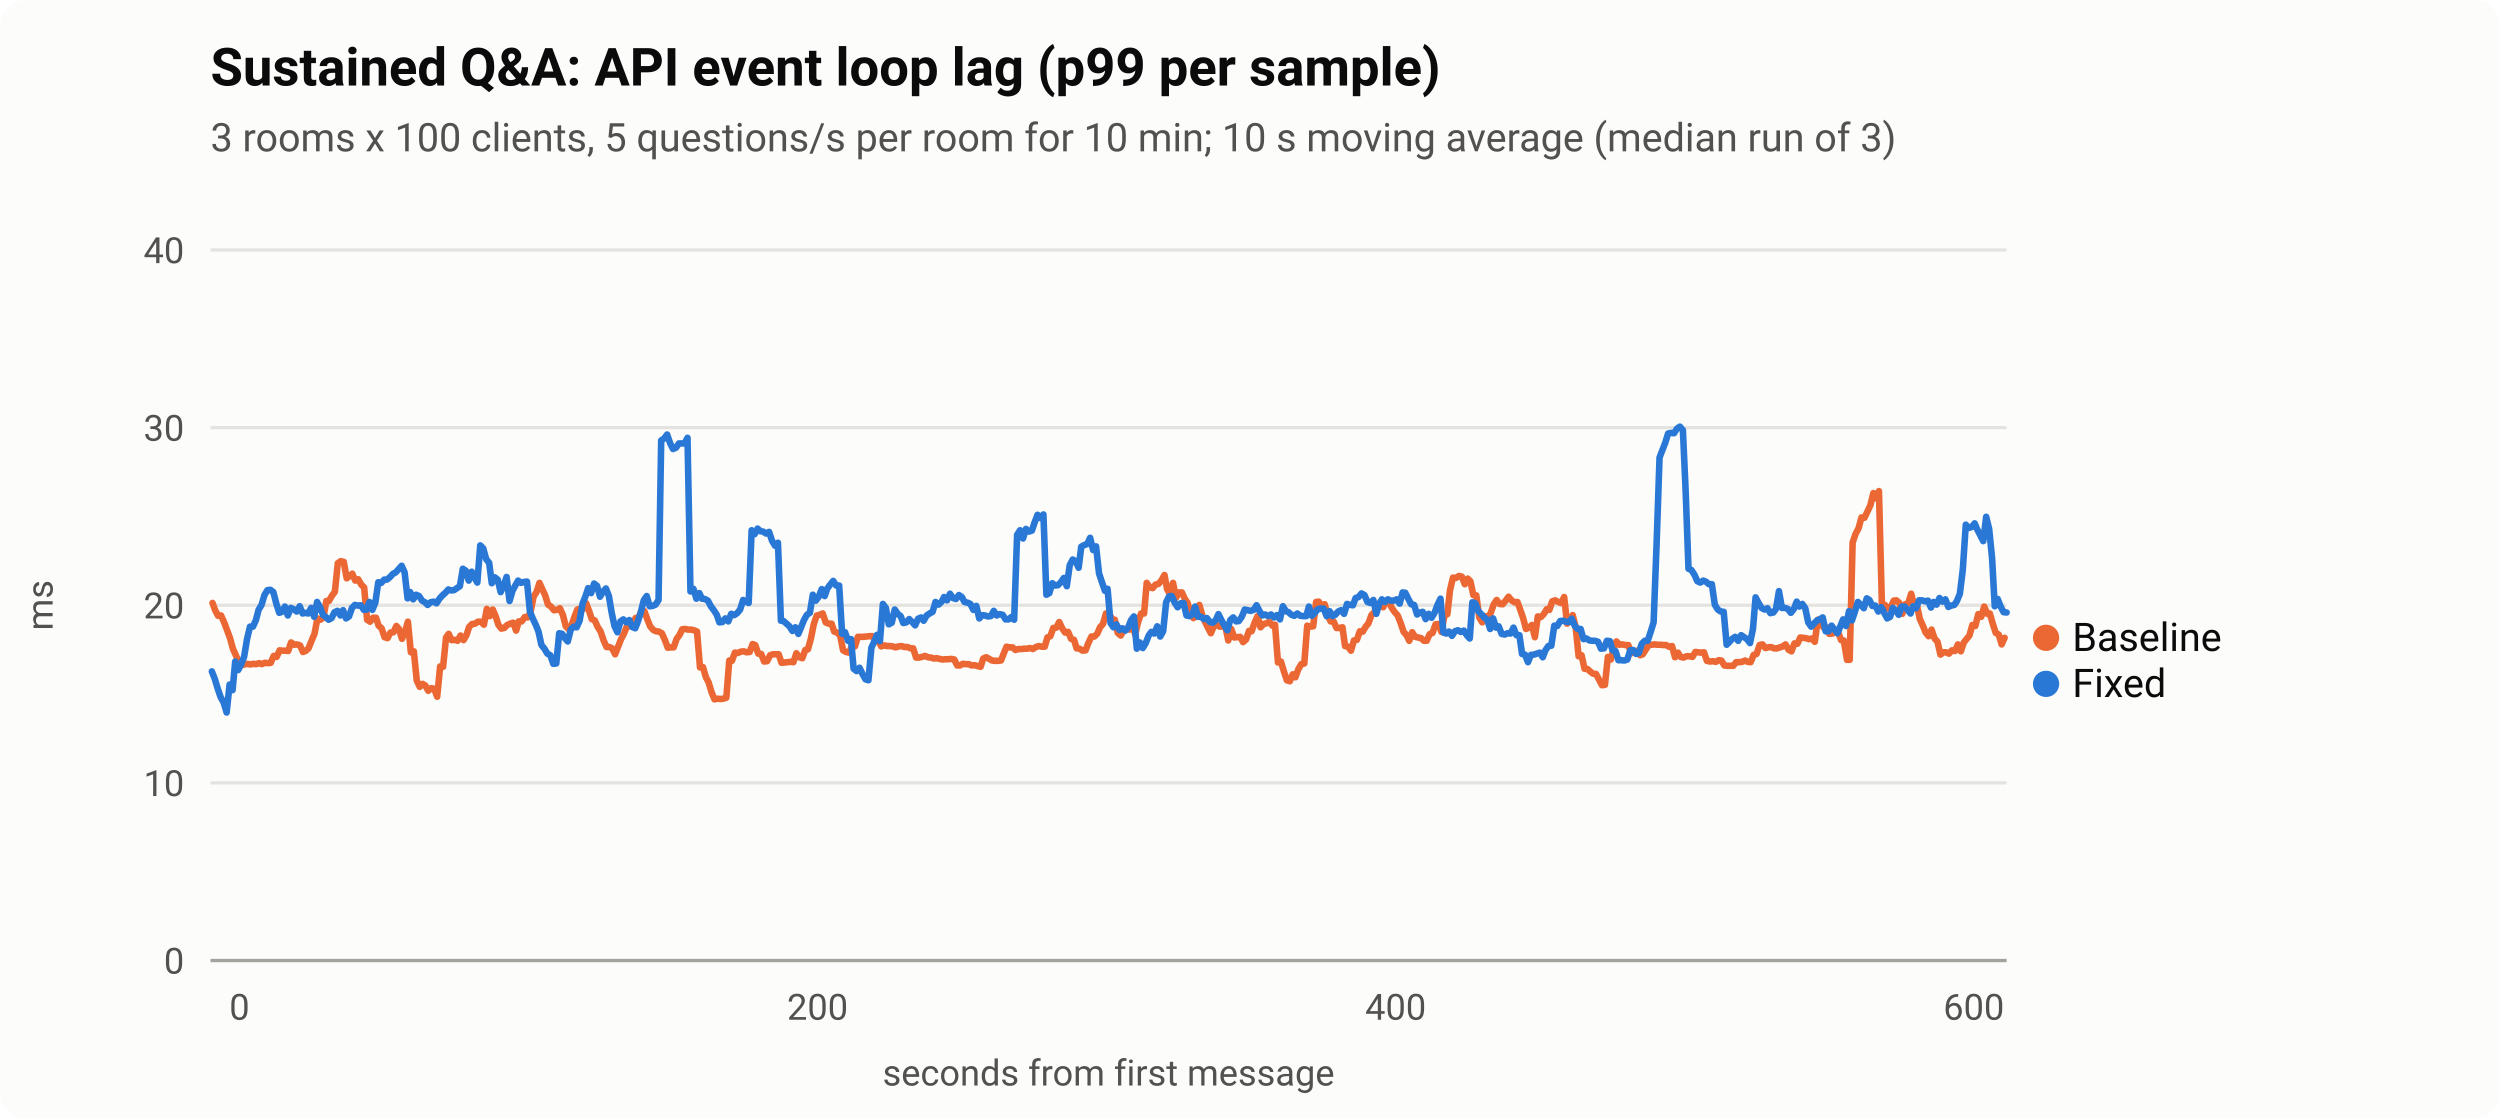
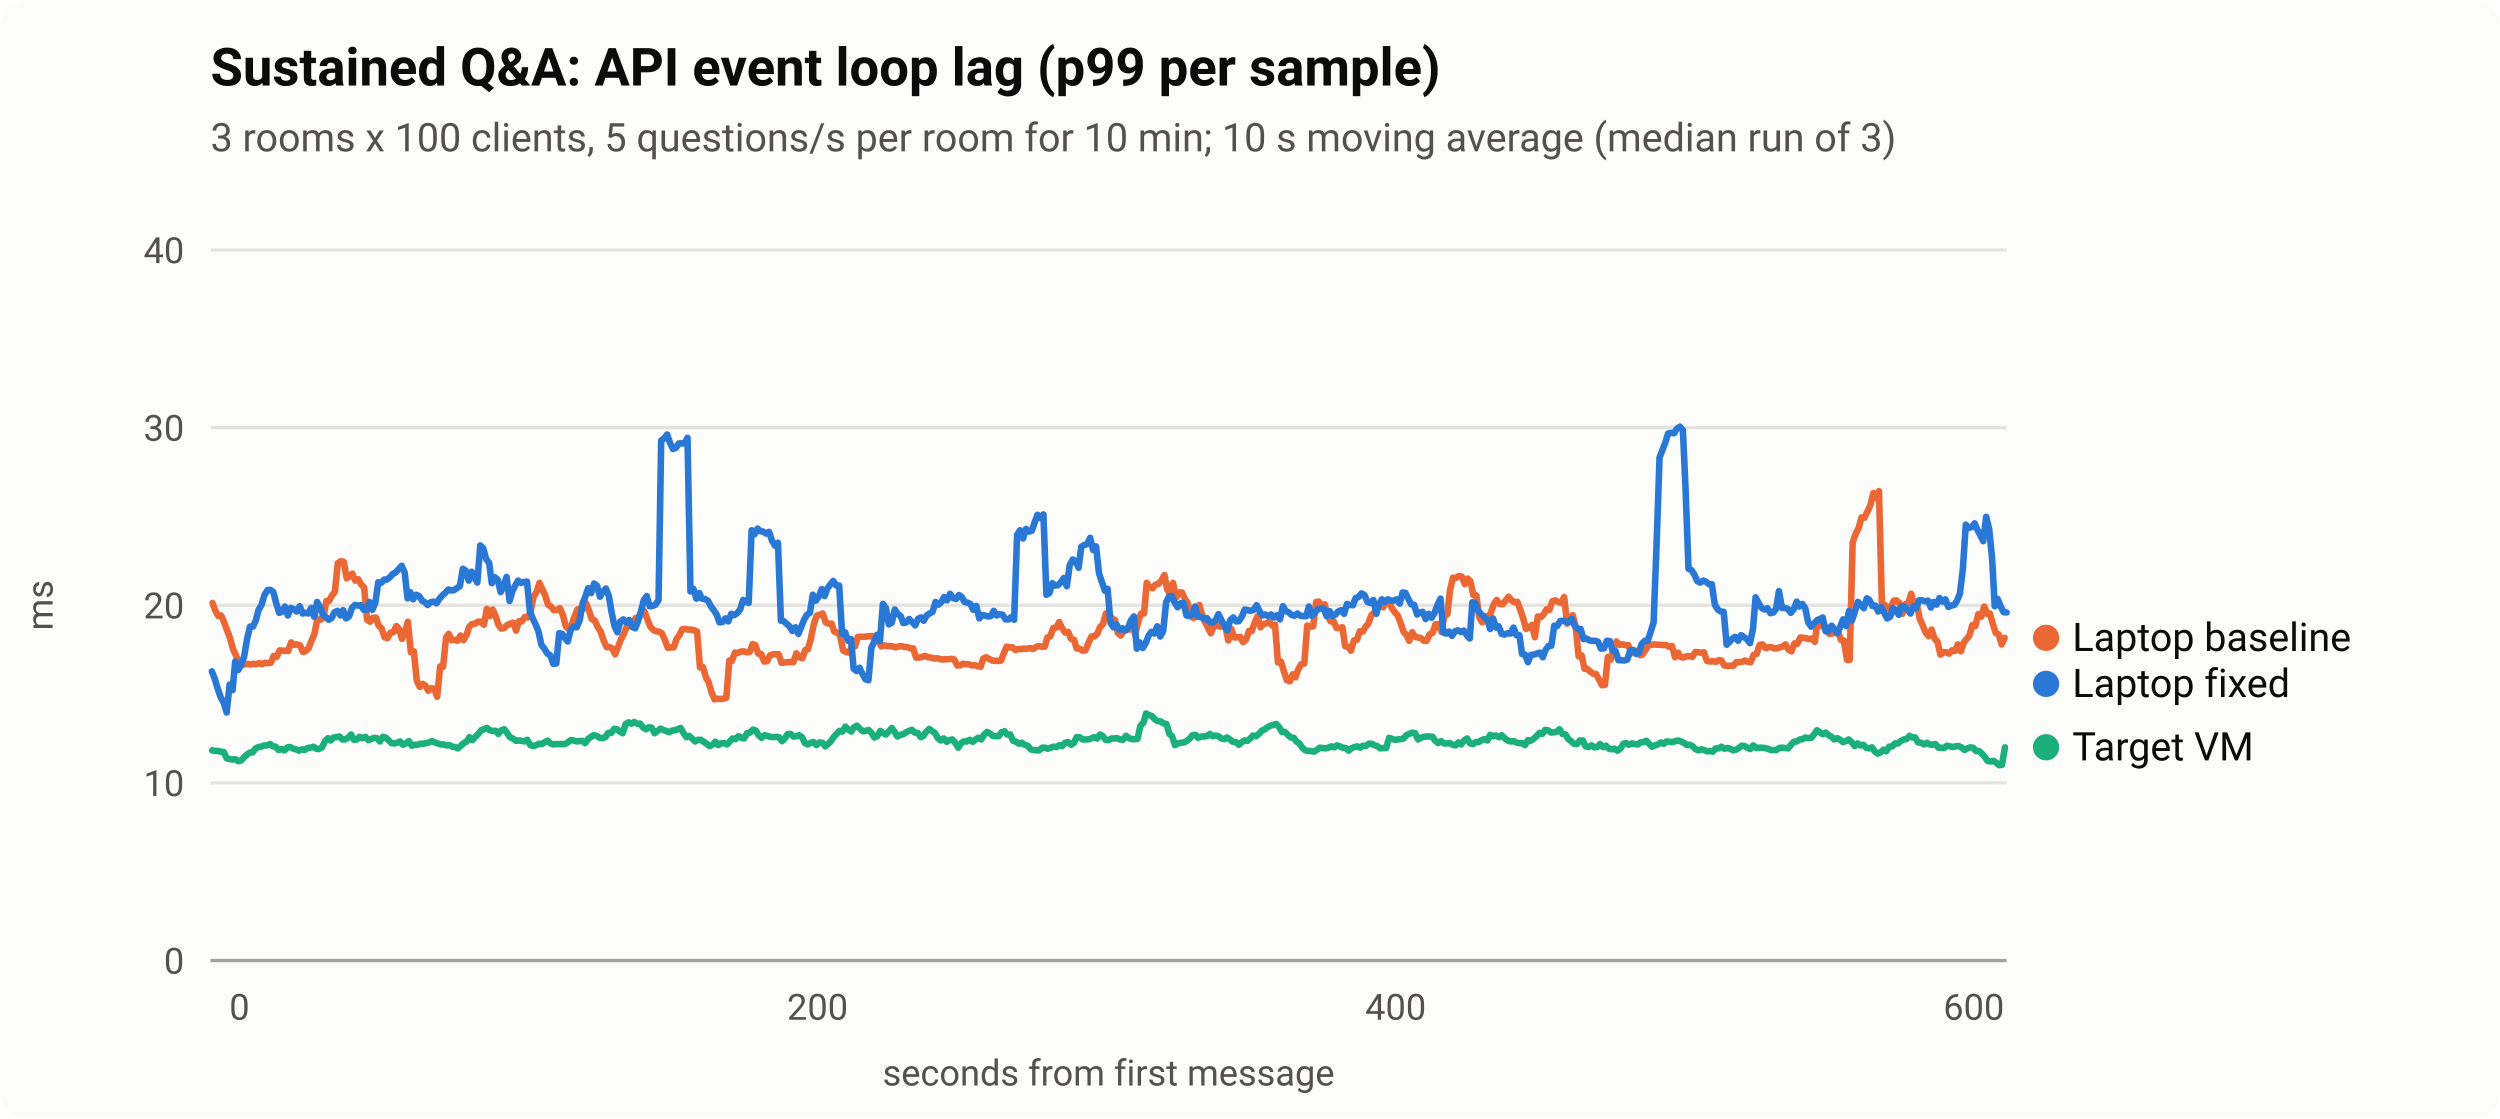
<svg xmlns="http://www.w3.org/2000/svg" viewBox="0 0 760 340" width="760" height="340" role="img" aria-label="Sustained Q&amp;A: API event loop lag (p99 per sample)">
  <style>
    .bg{fill:#fcfcfb}.t1{fill:#0b0b0b}.t2{fill:#52514e}.grid{stroke:#e4e3df}.axis{stroke:#a3a29c}
    .s1{fill:#2a78d6}.s2{fill:#eb6834}.s3{fill:#1baf7a}.l1{stroke:#2a78d6}.l2{stroke:#eb6834}.l3{stroke:#1baf7a}
    .thr{stroke:#52514e}
    text{font-family:-apple-system,BlinkMacSystemFont,"Segoe UI",Roboto,sans-serif}
    @media (prefers-color-scheme: dark){
      .bg{fill:#1a1a19}.t1{fill:#f0efec}.t2{fill:#c3c2b7}.grid{stroke:#33332f}.axis{stroke:#6b6a64}
      .s1{fill:#3987e5}.s2{fill:#d95926}.s3{fill:#199e70}.l1{stroke:#3987e5}.l2{stroke:#d95926}.l3{stroke:#199e70}
      .thr{stroke:#c3c2b7}
    }
  </style>
  <rect class="bg" width="760" height="340" rx="8" />
  <text class="t1" x="64" y="26" font-size="16" font-weight="600">Sustained Q&amp;A: API event loop lag (p99 per sample)</text>
  <text class="t2" x="64" y="46" font-size="12">3 rooms x 100 clients, 5 questions/s per room for 10 min; 10 s moving average (median run of 3)</text>
  <line class="grid" x1="64" x2="610" y1="292" y2="292" stroke-width="1" />
  <text class="t2" x="56" y="296" font-size="11" text-anchor="end">0</text>
  <line class="grid" x1="64" x2="610" y1="238" y2="238" stroke-width="1" />
  <text class="t2" x="56" y="242" font-size="11" text-anchor="end">10</text>
  <line class="grid" x1="64" x2="610" y1="184" y2="184" stroke-width="1" />
  <text class="t2" x="56" y="188" font-size="11" text-anchor="end">20</text>
  <line class="grid" x1="64" x2="610" y1="130" y2="130" stroke-width="1" />
  <text class="t2" x="56" y="134" font-size="11" text-anchor="end">30</text>
  <line class="grid" x1="64" x2="610" y1="76" y2="76" stroke-width="1" />
  <text class="t2" x="56" y="80" font-size="11" text-anchor="end">40</text>
  <text class="t2" transform="translate(16 184) rotate(-90)" font-size="11" text-anchor="middle">ms</text>
  <text class="t2" x="72.787" y="310" font-size="11" text-anchor="middle">0</text>
  <text class="t2" x="248.532" y="310" font-size="11" text-anchor="middle">200</text>
  <text class="t2" x="424.276" y="310" font-size="11" text-anchor="middle">400</text>
  <text class="t2" x="600.02" y="310" font-size="11" text-anchor="middle">600</text>
  <line class="axis" x1="64" x2="610" y1="292" y2="292" stroke-width="1" />
  <text class="t2" x="337" y="330" font-size="11" text-anchor="middle">seconds from first message</text>
  <path class="l2" d="M64.6,183.3L65.4,185.5L66.3,187.2L67.2,187.1L68.1,189.1L69.0,191.5L69.9,193.9L70.8,197.2L71.7,199.2L72.5,201.0L73.4,202.2L74.3,202.0L75.2,201.8L76.1,202.0L77.0,201.8L77.9,201.9L78.8,201.6L79.6,201.9L80.5,201.5L81.4,201.6L82.3,201.5L83.2,199.4L84.1,199.7L85.0,197.7L85.8,197.8L86.7,197.8L87.6,197.9L88.5,195.3L89.4,196.0L90.3,195.9L91.2,196.2L92.1,198.2L92.9,197.9L93.8,197.1L94.7,194.8L95.6,192.7L96.5,188.0L97.4,188.4L98.3,187.8L99.2,182.7L100.0,182.7L100.9,181.1L101.8,179.9L102.7,171.2L103.6,170.6L104.5,170.8L105.4,175.8L106.3,175.1L107.1,174.4L108.0,176.5L108.9,176.1L109.8,177.7L110.7,178.6L111.6,188.4L112.5,189.0L113.4,187.8L114.3,187.8L115.1,190.2L116.0,191.0L116.9,193.7L117.8,194.0L118.7,192.3L119.6,192.2L120.5,190.3L121.3,191.2L122.2,194.2L123.1,192.1L124.0,189.0L124.9,198.3L125.8,198.0L126.7,206.9L127.6,208.8L128.5,207.9L129.3,208.4L130.2,210.0L131.1,209.2L132.0,209.4L132.9,211.8L133.8,202.6L134.7,202.7L135.6,193.8L136.4,192.7L137.3,194.6L138.2,194.5L139.1,194.8L140.0,193.2L140.9,194.6L141.8,193.1L142.6,190.6L143.5,189.7L144.4,189.6L145.3,189.0L146.2,189.0L147.1,189.9L148.0,185.1L148.9,187.3L149.8,185.3L150.7,187.4L151.5,189.9L152.4,191.1L153.3,190.9L154.2,190.0L155.1,189.6L156.0,189.3L156.9,191.7L157.7,188.9L158.6,188.9L159.5,187.6L160.4,187.7L161.3,186.0L162.2,181.4L163.1,180.0L164.0,177.2L164.8,179.0L165.7,180.9L166.6,183.8L167.5,184.4L168.4,185.5L169.3,185.4L170.2,184.9L171.1,186.9L172.0,190.4L172.8,191.2L173.7,190.2L174.6,187.6L175.5,185.3L176.4,185.0L177.3,185.1L178.2,183.4L179.0,185.5L179.9,188.2L180.8,188.6L181.7,190.6L182.6,192.0L183.5,194.7L184.4,196.7L185.3,196.7L186.1,197.1L187.0,198.9L187.9,196.6L188.8,194.3L189.7,192.6L190.6,190.3L191.5,190.4L192.4,190.0L193.2,187.9L194.1,187.8L195.0,185.8L195.9,185.8L196.8,188.3L197.7,190.5L198.6,191.5L199.4,191.9L200.3,192.0L201.2,192.5L202.1,194.5L203.0,196.9L203.9,196.8L204.8,196.8L205.7,194.2L206.6,193.0L207.4,191.3L208.3,191.2L209.2,191.4L210.1,191.4L211.0,191.6L211.9,192.0L212.8,202.9L213.7,202.8L214.6,205.9L215.4,207.4L216.3,210.4L217.2,212.6L218.1,212.4L219.0,212.5L219.9,212.4L220.8,212.1L221.7,200.8L222.5,200.9L223.4,198.4L224.3,198.5L225.2,198.1L226.1,198.0L227.0,198.3L227.9,198.2L228.8,195.8L229.6,196.1L230.5,198.7L231.4,198.8L232.3,201.1L233.2,201.0L234.1,199.2L235.0,198.9L235.8,198.9L236.7,198.9L237.6,201.5L238.5,201.4L239.4,201.3L240.3,201.2L241.2,201.3L242.1,198.6L243.0,199.8L243.9,200.1L244.8,197.6L245.6,197.4L246.5,194.2L247.4,189.7L248.3,187.1L249.2,186.9L250.1,186.5L251.0,189.2L251.9,189.6L252.8,189.6L253.6,192.0L254.5,192.3L255.4,193.2L256.3,197.7L257.2,198.2L258.1,198.4L259.0,196.4L259.9,196.5L260.8,193.6L261.7,193.6L262.5,193.6L263.4,193.5L264.3,193.4L265.2,193.4L266.1,194.9L267.0,194.8L267.9,196.5L268.8,196.2L269.7,196.4L270.5,196.4L271.4,196.5L272.3,196.8L273.2,196.5L274.1,196.4L275.0,196.7L275.9,196.7L276.8,197.1L277.6,197.1L278.5,199.9L279.4,199.9L280.3,199.7L281.2,199.4L282.1,199.8L283.0,199.9L283.9,200.2L284.8,200.1L285.6,200.3L286.5,200.5L287.4,200.4L288.3,200.4L289.2,200.3L290.1,200.5L291.0,202.3L291.8,202.3L292.7,201.8L293.6,201.9L294.5,201.9L295.4,202.3L296.3,202.2L297.2,202.5L298.1,202.7L298.9,200.2L299.8,199.8L300.7,200.3L301.6,200.8L302.5,200.9L303.4,200.9L304.3,200.8L305.2,198.5L306.0,196.6L306.9,196.8L307.8,196.8L308.7,197.6L309.6,197.3L310.5,197.3L311.3,197.2L312.2,197.2L313.1,197.0L314.0,197.3L314.9,196.7L315.8,196.4L316.7,196.6L317.6,196.6L318.4,193.8L319.3,193.4L320.2,190.9L321.1,190.8L322.0,189.1L322.9,191.0L323.8,192.3L324.7,192.1L325.6,194.2L326.5,194.5L327.3,197.1L328.2,197.2L329.1,197.8L330.0,197.7L330.9,195.4L331.8,193.5L332.7,193.5L333.6,192.6L334.4,190.7L335.3,189.7L336.2,186.5L337.1,186.3L338.0,188.2L338.9,188.4L339.8,192.4L340.7,193.2L341.5,191.8L342.4,191.1L343.3,191.4L344.2,189.9L345.1,192.9L346.0,189.0L346.9,186.5L347.8,186.5L348.6,177.2L349.5,178.5L350.4,178.8L351.3,177.7L352.2,177.5L353.1,176.4L354.0,174.8L354.8,179.1L355.7,180.7L356.6,177.2L357.5,181.7L358.4,180.1L359.3,180.1L360.2,182.1L361.0,183.2L361.9,186.2L362.8,187.9L363.7,187.3L364.6,183.9L365.5,187.1L366.4,189.2L367.2,190.8L368.1,192.5L369.0,190.4L369.9,190.0L370.8,190.5L371.7,190.4L372.6,190.9L373.4,194.7L374.3,191.2L375.2,193.8L376.1,193.7L377.0,193.6L377.9,195.2L378.8,194.4L379.7,191.8L380.5,191.9L381.4,189.3L382.3,187.3L383.2,190.7L384.1,189.7L385.0,189.5L385.9,189.0L386.8,190.2L387.6,189.9L388.5,201.4L389.4,201.1L390.3,204.1L391.2,206.8L392.1,207.1L393.0,205.0L393.8,205.9L394.7,203.4L395.6,201.9L396.5,201.7L397.4,190.2L398.3,190.5L399.2,190.4L400.1,183.0L400.9,182.9L401.8,184.2L402.7,183.7L403.6,187.0L404.5,188.9L405.4,188.9L406.3,190.9L407.2,190.9L408.1,190.7L408.9,196.4L409.8,196.6L410.7,197.8L411.6,194.7L412.5,194.5L413.4,191.9L414.3,192.0L415.1,190.6L416.0,189.5L416.9,187.0L417.8,186.1L418.7,184.8L419.6,183.7L420.5,184.6L421.3,182.8L422.2,183.0L423.1,184.8L424.0,186.1L424.9,187.1L425.8,189.4L426.7,192.1L427.6,193.1L428.4,194.8L429.3,192.2L430.2,193.6L431.1,193.8L432.0,194.0L432.9,194.8L433.7,194.8L434.6,192.8L435.5,192.4L436.4,189.8L437.3,189.7L438.2,192.1L439.1,187.2L440.0,186.7L440.8,179.4L441.7,175.6L442.6,175.7L443.5,175.1L444.4,175.3L445.3,177.6L446.2,175.9L447.0,176.7L447.9,180.9L448.8,181.0L449.7,187.7L450.6,189.2L451.5,187.3L452.4,188.1L453.3,186.0L454.1,183.7L455.0,182.4L455.9,183.6L456.8,183.7L457.7,182.6L458.6,181.4L459.5,182.5L460.4,183.1L461.3,183.0L462.1,185.2L463.0,187.8L463.9,191.2L464.8,190.8L465.7,190.0L466.6,193.7L467.5,187.4L468.4,187.6L469.3,186.7L470.2,185.2L471.0,185.4L471.9,182.8L472.8,182.5L473.7,183.0L474.6,183.3L475.5,181.5L476.4,189.6L477.2,188.9L478.1,187.0L479.0,190.6L479.9,199.5L480.8,199.2L481.7,203.3L482.6,203.4L483.5,204.2L484.3,204.8L485.2,204.9L486.1,206.6L487.0,208.3L487.9,208.2L488.8,199.7L489.7,200.5L490.6,196.9L491.4,195.0L492.3,196.0L493.2,195.9L494.1,196.1L495.0,196.1L495.9,198.6L496.8,198.3L497.7,197.8L498.6,199.2L499.4,198.9L500.3,197.5L501.2,196.1L502.1,196.0L503.0,195.9L503.9,196.0L504.8,196.0L505.6,196.1L506.5,196.1L507.4,196.6L508.3,196.4L509.2,199.8L510.1,198.4L510.9,199.7L511.8,199.9L512.7,199.5L513.6,199.5L514.5,199.7L515.4,198.2L516.3,198.3L517.1,198.4L518.0,198.3L518.9,200.9L519.8,201.1L520.7,201.0L521.6,201.2L522.5,200.7L523.3,200.8L524.2,202.3L525.1,202.4L526.0,202.4L526.9,202.4L527.8,201.3L528.7,201.3L529.6,201.2L530.5,200.8L531.3,201.2L532.2,201.3L533.1,199.1L534.0,198.8L534.9,196.1L535.8,195.9L536.7,197.0L537.5,196.8L538.4,196.7L539.3,197.1L540.2,197.1L541.1,196.8L542.0,196.5L542.8,195.9L543.7,197.5L544.6,198.0L545.5,195.6L546.4,195.7L547.3,193.8L548.2,193.9L549.0,194.0L549.9,194.3L550.8,194.1L551.7,195.1L552.6,188.4L553.5,188.3L554.3,190.7L555.2,190.6L556.1,192.7L557.0,192.6L557.9,192.3L558.8,192.2L559.7,194.6L560.5,194.7L561.5,200.6L562.3,200.6L563.2,164.9L564.1,162.3L565.0,160.6L565.9,157.3L566.8,157.4L567.7,155.5L568.6,153.6L569.5,149.9L570.3,151.5L571.2,149.3L572.1,183.8L573.0,183.9L573.9,185.0L574.8,184.5L575.7,182.6L576.5,182.5L577.4,183.3L578.3,186.6L579.2,183.7L580.1,183.4L581.0,180.5L581.9,184.1L582.8,184.2L583.6,188.1L584.5,190.1L585.4,192.3L586.3,193.4L587.2,191.4L588.1,194.1L589.0,195.1L589.9,199.0L590.8,198.3L591.6,198.3L592.5,198.7L593.4,197.7L594.3,197.9L595.2,195.9L596.1,198.0L597.0,195.3L597.8,194.3L598.7,193.2L599.6,190.0L600.5,190.3L601.4,186.7L602.3,187.5L603.2,184.4L604.1,186.6L604.9,186.5L605.8,189.6L606.7,192.4L607.6,192.9L608.5,195.9L609.4,193.9" fill="none" stroke-width="2" stroke-linejoin="round" stroke-linecap="round" />
  <circle class="s2" cx="622" cy="193.896" r="4" />
-   <text class="t1" x="630" y="197.896" font-size="12">Baseline</text>
+   <text class="t1" x="630" y="197.896" font-size="12">Laptop baseline</text>
  <path class="l1" d="M64.4,204.1L65.3,206.4L66.2,209.4L67.1,212.0L68.0,213.6L68.9,216.6L69.8,208.1L70.7,209.8L71.5,201.1L72.4,203.7L73.3,202.0L74.2,199.7L75.1,194.3L76.0,190.5L76.9,190.5L77.8,188.5L78.6,185.4L79.5,183.9L80.4,180.9L81.3,179.4L82.2,179.3L83.1,180.0L84.0,183.5L84.9,186.3L85.7,186.0L86.6,184.4L87.5,187.1L88.4,184.8L89.3,185.2L90.2,185.9L91.1,184.3L92.0,186.5L92.8,186.3L93.7,186.5L94.6,184.8L95.5,187.5L96.4,183.0L97.3,184.6L98.2,187.0L99.0,187.5L99.9,188.4L100.8,187.9L101.7,186.1L102.6,185.7L103.5,187.1L104.3,185.5L105.2,188.0L106.1,187.4L107.0,184.8L107.9,183.9L108.8,184.1L109.7,184.0L110.6,185.4L111.5,185.3L112.3,183.0L113.2,185.4L114.1,183.2L115.0,177.0L115.9,177.2L116.8,176.2L117.6,176.2L118.5,175.5L119.4,174.5L120.3,174.0L121.2,173.0L122.1,172.0L123.0,174.0L123.9,181.9L124.7,180.0L125.6,182.2L126.5,180.8L127.4,181.2L128.3,182.6L129.2,183.1L130.0,183.9L130.9,183.1L131.8,182.9L132.7,183.4L133.6,182.0L134.5,181.0L135.4,180.2L136.3,179.2L137.1,179.5L138.0,179.4L138.9,178.8L139.8,178.2L140.7,172.9L141.6,173.5L142.5,176.5L143.4,173.8L144.2,175.5L145.1,177.1L146.0,165.8L146.9,166.7L147.8,170.0L148.7,171.1L149.5,177.3L150.4,175.5L151.3,176.2L152.2,180.0L153.1,178.1L154.0,175.4L154.9,182.7L155.8,179.6L156.7,177.9L157.5,176.5L158.4,177.2L159.3,176.9L160.2,176.8L161.1,185.9L162.0,188.1L162.9,190.0L163.7,192.0L164.6,196.1L165.5,197.2L166.4,198.7L167.3,199.2L168.2,201.8L169.1,201.7L170.0,192.5L170.9,192.7L171.8,194.1L172.6,195.0L173.5,191.4L174.4,190.5L175.3,190.7L176.2,188.7L177.1,183.5L178.0,181.2L178.8,178.8L179.7,180.3L180.6,177.4L181.5,178.1L182.4,181.4L183.3,179.9L184.2,178.9L185.1,181.2L185.9,186.0L186.8,190.3L187.7,192.2L188.6,188.9L189.5,188.3L190.4,189.2L191.3,188.5L192.2,190.6L193.1,191.0L193.9,189.0L194.8,186.1L195.7,182.5L196.6,181.2L197.5,184.3L198.4,184.2L199.3,183.8L200.2,182.4L201.0,133.9L201.9,133.3L202.8,132.1L203.7,134.7L204.6,136.5L205.5,136.1L206.4,134.8L207.2,134.8L208.1,134.8L209.0,133.1L209.9,179.8L210.8,179.0L211.7,182.0L212.6,180.3L213.4,182.0L214.3,182.1L215.2,182.6L216.1,184.3L217.0,185.5L217.9,186.9L218.7,189.2L219.6,189.1L220.5,188.0L221.4,188.9L222.3,186.6L223.2,187.0L224.1,186.4L225.0,185.3L225.9,182.4L226.7,182.9L227.6,183.3L228.5,161.2L229.4,162.4L230.3,160.7L231.2,161.5L232.0,161.6L232.9,162.2L233.8,161.7L234.7,164.4L235.6,165.9L236.5,165.0L237.4,188.7L238.2,188.8L239.1,189.6L240.0,190.4L240.9,191.8L241.8,190.7L242.7,192.7L243.6,190.5L244.4,188.5L245.3,186.9L246.2,186.3L247.1,180.8L248.0,182.6L248.9,181.4L249.8,179.1L250.7,181.2L251.5,178.9L252.4,177.7L253.3,176.6L254.2,178.0L255.1,178.0L256.0,192.7L256.9,192.2L257.8,194.8L258.7,194.3L259.5,203.3L260.4,204.0L261.3,203.0L262.2,204.9L263.1,206.5L264.0,206.8L264.9,196.9L265.7,195.2L266.6,193.0L267.5,194.9L268.4,183.6L269.3,184.8L270.2,189.8L271.1,189.3L272.0,185.3L272.9,186.6L273.8,187.3L274.6,189.4L275.5,189.2L276.4,188.2L277.3,189.1L278.2,190.1L279.1,188.1L280.0,187.7L280.8,188.7L281.7,187.1L282.6,186.5L283.5,186.0L284.4,183.0L285.3,183.8L286.2,183.0L287.0,181.5L287.9,182.5L288.8,180.5L289.7,181.8L290.6,182.1L291.5,180.9L292.4,181.5L293.2,183.0L294.1,183.2L295.0,183.6L295.9,185.4L296.8,184.2L297.7,188.0L298.6,187.0L299.4,187.1L300.3,187.4L301.2,187.3L302.1,185.7L303.0,187.1L303.9,186.7L304.8,186.9L305.7,188.3L306.6,188.3L307.4,187.6L308.3,188.4L309.2,162.6L310.1,161.2L311.0,163.7L311.9,160.8L312.8,161.6L313.7,161.3L314.5,158.9L315.4,156.5L316.3,157.5L317.2,156.4L318.1,180.8L319.0,180.3L319.9,177.3L320.8,178.0L321.6,177.9L322.5,177.0L323.4,175.7L324.3,178.2L325.2,171.8L326.1,170.1L327.0,170.6L327.9,172.6L328.7,166.2L329.6,165.7L330.5,165.4L331.4,163.5L332.3,167.2L333.2,166.1L334.1,174.3L335.0,177.0L335.9,179.6L336.7,179.0L337.6,189.4L338.5,190.7L339.4,189.8L340.3,191.5L341.2,191.0L342.1,191.7L343.0,190.7L343.8,188.6L344.7,187.4L345.6,197.2L346.5,195.3L347.4,197.0L348.3,195.5L349.2,193.2L350.0,192.1L350.9,192.6L351.8,190.4L352.7,193.5L353.6,191.9L354.5,183.1L355.4,181.3L356.2,181.2L357.1,183.2L358.0,184.6L358.9,183.4L359.8,183.3L360.7,187.1L361.6,187.3L362.5,186.8L363.3,184.4L364.2,187.5L365.1,187.5L366.0,188.2L366.9,187.9L367.8,189.1L368.7,189.3L369.6,188.5L370.4,186.7L371.3,188.5L372.2,190.1L373.1,191.6L374.0,188.5L374.9,187.7L375.8,188.9L376.6,188.8L377.5,187.5L378.4,185.3L379.3,185.5L380.2,185.7L381.1,185.4L382.0,184.0L382.9,185.8L383.8,187.1L384.6,186.8L385.5,187.3L386.4,186.8L387.3,187.7L388.2,187.0L389.1,188.3L390.0,184.3L390.9,185.8L391.7,186.1L392.6,186.9L393.5,187.2L394.4,186.5L395.3,187.2L396.2,187.3L397.1,187.3L397.9,184.4L398.8,187.2L399.7,186.3L400.6,185.2L401.5,185.0L402.4,185.0L403.3,187.3L404.2,185.8L405.1,187.3L405.9,186.9L406.8,185.9L407.7,185.5L408.6,186.6L409.5,183.6L410.4,183.9L411.3,184.0L412.1,181.8L413.0,181.5L413.9,180.4L414.8,180.9L415.7,183.0L416.6,183.3L417.5,182.4L418.4,186.6L419.3,183.5L420.1,182.2L421.0,183.0L421.9,182.2L422.8,182.6L423.7,182.6L424.6,182.2L425.5,183.5L426.4,180.1L427.2,180.2L428.1,182.0L429.0,183.7L429.9,183.9L430.8,186.8L431.7,186.2L432.5,186.0L433.4,188.2L434.3,186.6L435.2,187.8L436.1,186.3L437.0,183.9L437.9,182.0L438.8,192.3L439.7,192.6L440.5,192.0L441.4,193.3L442.3,191.9L443.2,191.6L444.1,192.1L445.0,191.7L445.9,193.1L446.8,194.1L447.6,183.1L448.5,183.4L449.4,185.8L450.3,186.7L451.2,187.7L452.1,188.3L453.0,191.2L453.9,188.0L454.8,190.8L455.6,190.4L456.5,192.7L457.4,192.9L458.3,192.5L459.2,192.6L460.1,190.8L461.0,193.1L461.9,193.1L462.7,198.8L463.6,199.0L464.5,201.3L465.4,199.1L466.3,199.0L467.2,198.7L468.1,198.4L469.0,199.8L469.8,197.7L470.7,196.4L471.6,196.3L472.5,190.2L473.4,190.3L474.3,188.8L475.2,188.7L476.0,189.0L476.9,189.1L477.8,188.1L478.7,190.2L479.6,191.2L480.5,191.2L481.4,194.3L482.3,194.1L483.2,194.7L484.0,194.8L484.9,194.8L485.8,195.1L486.7,197.2L487.6,197.1L488.5,194.8L489.4,194.9L490.2,197.7L491.1,197.9L492.0,200.7L492.9,200.7L493.8,200.8L494.7,200.5L495.6,197.7L496.5,197.6L497.4,198.8L498.2,198.5L499.1,195.7L500.0,194.8L500.9,194.8L501.8,192.1L502.7,189.2L503.6,165.5L504.5,139.1L505.3,137.0L506.2,134.7L507.1,131.8L508.0,131.6L508.9,131.7L509.8,130.3L510.7,129.7L511.6,130.8L512.4,148.4L513.3,172.9L514.2,173.3L515.1,174.7L516.0,176.7L516.9,177.1L517.8,176.5L518.7,176.9L519.5,177.6L520.4,177.6L521.3,183.8L522.2,185.3L523.1,185.9L524.0,186.0L524.9,196.0L525.7,195.2L526.6,194.2L527.5,193.6L528.4,194.8L529.3,193.1L530.2,193.7L531.1,194.3L532.0,195.5L532.9,191.2L533.7,181.6L534.6,183.3L535.5,184.8L536.4,185.3L537.3,184.9L538.2,186.4L539.1,186.2L539.9,185.1L540.8,179.7L541.7,184.8L542.6,184.8L543.5,185.1L544.4,186.3L545.3,185.2L546.2,182.9L547.0,184.4L547.9,183.6L548.8,184.9L549.7,189.2L550.6,190.5L551.5,189.5L552.4,188.6L553.2,188.3L554.1,187.7L555.0,191.9L555.9,191.9L556.8,190.2L557.7,191.4L558.6,192.5L559.5,190.3L560.3,188.3L561.2,190.3L562.1,185.8L563.0,188.6L563.9,185.9L564.8,183.0L565.7,183.9L566.6,184.9L567.5,181.9L568.3,182.4L569.2,184.2L570.1,184.1L571.0,185.9L571.9,184.6L572.8,186.3L573.7,188.0L574.6,187.5L575.4,184.8L576.3,185.5L577.2,186.9L578.1,184.4L579.0,184.4L579.9,185.4L580.8,186.5L581.6,184.3L582.5,184.9L583.4,182.5L584.3,182.5L585.2,182.8L586.1,182.6L587.0,184.7L587.8,183.0L588.7,183.8L589.6,181.8L590.5,182.9L591.4,182.2L592.3,184.5L593.2,184.1L594.1,183.9L594.9,182.7L595.8,180.5L596.7,173.1L597.6,159.5L598.5,160.5L599.4,160.2L600.3,159.1L601.1,161.0L602.0,162.7L602.9,164.5L603.8,157.1L604.7,160.8L605.6,169.8L606.4,184.3L607.3,182.1L608.2,184.4L609.1,186.1L610.0,186.2" fill="none" stroke-width="2" stroke-linejoin="round" stroke-linecap="round" />
  <circle class="s1" cx="622" cy="207.896" r="4" />
-   <text class="t1" x="630" y="211.896" font-size="12">Fixed</text>
+   <text class="t1" x="630" y="211.896" font-size="12">Laptop fixed</text>
+   <path class="l3" d="M64.5,228.1L65.4,228.3L66.3,228.3L67.1,228.5L68.0,228.6L68.9,230.5L69.8,230.8L70.7,230.9L71.5,230.8L72.4,231.4L73.3,231.2L74.2,230.2L75.1,229.4L75.9,228.8L76.8,228.7L77.7,227.5L78.6,227.1L79.4,227.0L80.3,226.6L81.2,226.6L82.1,226.2L83.0,226.9L83.8,227.0L84.7,228.0L85.6,227.7L86.5,228.1L87.4,227.2L88.2,227.1L89.1,227.6L90.0,227.8L90.9,228.2L91.8,227.8L92.6,228.0L93.5,227.4L94.4,227.3L95.3,227.0L96.1,227.6L97.0,227.7L97.9,227.2L98.8,225.3L99.7,224.4L100.5,225.1L101.4,224.2L102.3,224.1L103.2,223.9L104.1,224.8L104.9,224.8L105.8,224.3L106.7,223.3L107.6,224.9L108.5,224.8L109.3,224.0L110.2,224.4L111.1,224.0L112.0,225.0L112.8,224.7L113.7,224.3L114.6,224.4L115.5,225.4L116.4,224.0L117.2,224.2L118.1,225.0L119.0,225.9L119.9,226.0L120.8,225.8L121.6,225.4L122.5,226.4L123.4,226.0L124.3,225.3L125.2,226.7L126.0,226.4L126.9,226.4L127.8,226.1L128.7,226.1L129.6,225.9L130.4,225.7L131.3,225.3L132.2,225.7L133.1,226.0L133.9,226.3L134.8,226.3L135.7,226.6L136.6,226.5L137.5,227.0L138.3,227.1L139.2,227.5L140.1,226.7L141.0,225.9L141.9,225.4L142.7,224.1L143.6,225.0L144.5,224.0L145.4,223.1L146.3,222.0L147.1,221.7L148.0,221.3L148.9,222.0L149.8,222.2L150.7,222.2L151.5,223.1L152.4,222.0L153.3,221.7L154.2,222.9L155.0,224.1L155.9,224.5L156.8,225.2L157.7,225.1L158.6,225.2L159.4,225.4L160.3,224.9L161.2,226.5L162.1,226.8L163.0,226.5L163.8,226.1L164.7,226.2L165.6,225.6L166.5,225.2L167.3,226.0L168.2,226.3L169.1,226.2L170.0,226.2L170.9,226.2L171.7,226.2L172.6,225.7L173.5,225.0L174.4,225.1L175.3,225.4L176.1,225.3L177.0,225.2L177.9,225.9L178.8,224.6L179.7,224.0L180.5,223.5L181.4,223.7L182.3,224.3L183.2,224.4L184.1,224.0L184.9,222.8L185.8,222.8L186.7,221.6L187.6,221.7L188.4,222.4L189.3,222.9L190.2,220.1L191.1,219.6L192.0,220.0L192.8,219.5L193.7,220.0L194.6,220.0L195.5,221.2L196.4,221.7L197.2,221.1L198.1,221.2L199.0,222.9L199.9,222.2L200.8,221.5L201.6,221.9L202.5,222.2L203.4,222.6L204.3,222.1L205.1,222.0L206.0,221.7L206.9,221.3L207.8,222.9L208.7,224.1L209.5,223.7L210.4,224.5L211.3,225.4L212.2,224.9L213.1,224.9L213.9,225.5L214.8,226.1L215.7,226.8L216.6,226.4L217.5,225.5L218.3,226.5L219.2,226.0L220.1,225.9L221.0,226.3L221.8,225.5L222.7,224.5L223.6,224.7L224.5,223.8L225.4,224.3L226.2,224.5L227.1,222.9L228.0,222.7L228.9,221.8L229.8,222.1L230.6,223.5L231.5,224.3L232.4,223.5L233.3,223.7L234.2,224.0L235.0,224.1L235.9,224.0L236.8,224.1L237.7,225.3L238.5,224.6L239.4,223.2L240.3,223.1L241.2,223.9L242.1,223.8L242.9,223.5L243.8,224.1L244.7,225.9L245.6,226.3L246.5,225.8L247.3,225.6L248.2,226.5L249.1,225.7L250.0,225.8L250.9,226.9L251.7,226.2L252.6,225.3L253.5,224.0L254.4,223.0L255.2,222.2L256.1,222.4L257.0,220.9L257.9,221.8L258.8,222.4L259.6,221.1L260.5,220.6L261.4,221.5L262.3,222.3L263.2,222.2L264.0,221.9L264.9,222.7L265.8,224.2L266.7,223.8L267.6,222.2L268.4,222.8L269.3,223.3L270.2,222.3L271.1,221.3L271.9,222.4L272.8,223.9L273.7,223.4L274.6,223.2L275.5,222.6L276.3,222.2L277.2,221.9L278.1,222.7L279.0,222.8L279.9,224.1L280.7,223.7L281.6,222.4L282.5,221.6L283.4,222.3L284.3,222.9L285.1,224.4L286.0,225.1L286.9,224.5L287.8,225.5L288.6,225.0L289.5,224.8L290.4,225.8L291.3,227.3L292.2,225.9L293.0,225.4L293.9,225.4L294.8,224.9L295.7,225.5L296.6,224.8L297.4,224.3L298.3,224.8L299.2,223.3L300.1,222.5L301.0,223.0L301.8,223.7L302.7,223.8L303.6,223.8L304.5,222.6L305.4,222.3L306.2,223.3L307.1,223.3L308.0,225.2L308.9,225.5L309.8,226.1L310.6,225.8L311.5,226.4L312.4,226.7L313.3,227.8L314.1,228.0L315.0,228.1L315.9,228.1L316.8,227.3L317.7,227.3L318.5,227.6L319.4,227.3L320.3,227.0L321.2,227.1L322.1,226.5L322.9,226.8L323.8,225.8L324.7,225.6L325.6,226.4L326.5,225.8L327.3,224.1L328.2,224.1L329.1,224.8L330.0,224.8L330.8,224.8L331.7,224.5L332.6,224.1L333.5,224.5L334.4,223.3L335.2,223.7L336.1,224.9L337.0,225.0L337.9,224.5L338.8,224.5L339.6,224.4L340.5,224.8L341.4,224.9L342.3,223.7L343.2,224.4L344.0,224.7L344.9,224.7L345.8,224.6L346.7,220.6L347.6,219.7L348.4,216.9L349.3,217.4L350.2,217.7L351.1,218.7L351.9,219.2L352.8,219.3L353.7,219.9L354.6,220.1L355.5,223.1L356.3,223.8L357.2,226.5L358.1,226.0L359.0,225.8L359.9,225.7L360.7,225.3L361.6,224.6L362.5,223.5L363.4,223.4L364.2,224.3L365.1,223.9L366.0,223.9L366.9,223.8L367.8,223.1L368.6,223.8L369.5,223.6L370.4,223.8L371.3,224.5L372.2,224.7L373.0,224.2L373.9,224.8L374.8,225.5L375.7,225.6L376.6,226.4L377.4,225.7L378.3,225.1L379.2,225.2L380.1,224.5L380.9,223.6L381.8,223.8L382.7,223.1L383.6,222.1L384.5,221.7L385.3,221.1L386.2,220.6L387.1,220.4L388.0,220.1L388.9,221.1L389.7,222.5L390.6,222.5L391.5,223.4L392.4,224.2L393.3,224.3L394.1,225.4L395.0,226.0L395.9,227.3L396.8,228.1L397.6,228.3L398.5,228.3L399.4,228.5L400.3,228.0L401.2,227.3L402.0,227.4L402.9,227.5L403.8,227.3L404.7,226.9L405.6,227.2L406.4,226.6L407.3,226.9L408.2,227.3L409.1,227.4L410.0,228.2L410.8,227.5L411.7,227.1L412.6,226.9L413.5,227.3L414.3,226.7L415.2,226.8L416.1,226.1L417.0,226.1L417.9,226.6L418.7,226.8L419.6,227.5L420.5,227.4L421.4,227.4L422.3,224.3L423.1,224.6L424.0,224.9L424.9,224.8L425.8,224.7L426.7,224.5L427.5,223.5L428.4,223.1L429.3,222.7L430.2,222.9L431.1,224.8L431.9,224.3L432.8,224.0L433.7,223.9L434.6,223.9L435.5,224.0L436.3,225.2L437.2,225.9L438.1,225.3L439.0,226.0L439.8,226.0L440.7,225.9L441.6,226.4L442.5,226.6L443.4,225.7L444.2,226.3L445.1,225.1L446.0,224.5L446.9,226.0L447.8,226.2L448.6,225.6L449.5,225.6L450.4,225.0L451.3,224.7L452.2,225.1L453.0,223.4L453.9,223.8L454.8,223.6L455.7,224.1L456.5,223.5L457.4,224.4L458.3,225.1L459.2,225.4L460.1,225.3L460.9,225.7L461.8,225.9L462.7,225.9L463.6,226.5L464.5,225.0L465.3,225.2L466.2,224.6L467.1,223.8L468.0,222.8L468.9,223.1L469.7,221.9L470.6,222.0L471.5,222.7L472.4,222.6L473.2,222.5L474.1,221.7L475.0,223.1L475.9,223.3L476.8,224.7L477.6,225.3L478.5,226.1L479.4,226.2L480.3,225.1L481.2,225.1L482.0,226.9L482.9,227.1L483.8,226.6L484.7,227.2L485.6,227.1L486.4,226.2L487.3,227.1L488.2,226.7L489.1,227.6L489.9,227.8L490.8,227.6L491.7,228.2L492.6,227.6L493.5,226.1L494.3,225.9L495.2,226.4L496.1,226.0L497.0,226.2L497.9,226.3L498.7,225.7L499.6,225.6L500.5,225.2L501.4,226.2L502.2,227.0L503.1,226.6L504.0,226.3L504.9,225.7L505.8,226.1L506.6,225.4L507.5,225.5L508.4,225.6L509.3,225.3L510.2,225.1L511.0,225.4L511.9,225.8L512.8,226.5L513.7,226.4L514.6,226.9L515.4,227.7L516.3,228.1L517.2,227.8L518.1,228.0L519.0,228.4L519.8,228.3L520.7,228.5L521.6,227.5L522.5,227.5L523.3,227.0L524.2,227.6L525.1,227.4L526.0,227.6L526.9,228.1L527.7,227.9L528.6,227.4L529.5,226.7L530.4,226.8L531.3,227.4L532.1,227.7L533.0,226.6L533.9,227.4L534.8,227.3L535.7,227.3L536.5,227.4L537.4,227.6L538.3,228.0L539.2,228.0L540.0,228.0L540.9,227.4L541.8,227.3L542.7,227.4L543.6,227.5L544.4,226.5L545.3,225.5L546.2,225.4L547.1,224.8L548.0,224.7L548.8,224.2L549.7,224.4L550.6,224.3L551.5,223.2L552.4,222.0L553.2,222.6L554.1,223.2L555.0,222.7L555.9,223.5L556.7,223.9L557.6,224.8L558.5,224.4L559.4,224.9L560.3,225.6L561.1,225.3L562.0,224.8L562.9,225.6L563.8,226.8L564.7,226.0L565.5,226.6L566.4,226.4L567.3,227.3L568.2,227.5L569.1,227.2L569.9,228.4L570.8,229.1L571.7,228.7L572.6,227.9L573.4,228.4L574.3,227.0L575.2,226.9L576.1,226.0L577.0,226.0L577.8,225.3L578.7,224.8L579.6,224.7L580.5,223.7L581.4,224.2L582.2,224.2L583.1,225.7L584.0,225.8L584.9,226.3L585.8,225.8L586.6,226.3L587.5,226.4L588.4,226.2L589.3,227.3L590.1,227.3L591.0,227.4L591.9,226.7L592.8,226.9L593.7,227.1L594.5,226.9L595.4,226.8L596.3,227.2L597.2,228.0L598.1,227.5L598.9,227.2L599.8,227.3L600.7,228.3L601.6,228.3L602.5,229.1L603.3,230.0L604.2,231.3L605.1,231.5L606.0,231.3L606.8,231.8L607.7,232.6L608.6,232.5L609.5,227.2" fill="none" stroke-width="2" stroke-linejoin="round" stroke-linecap="round" />
+   <circle class="s3" cx="622" cy="227.167" r="4" />
+   <text class="t1" x="630" y="231.167" font-size="12">Target VM</text>
</svg>
